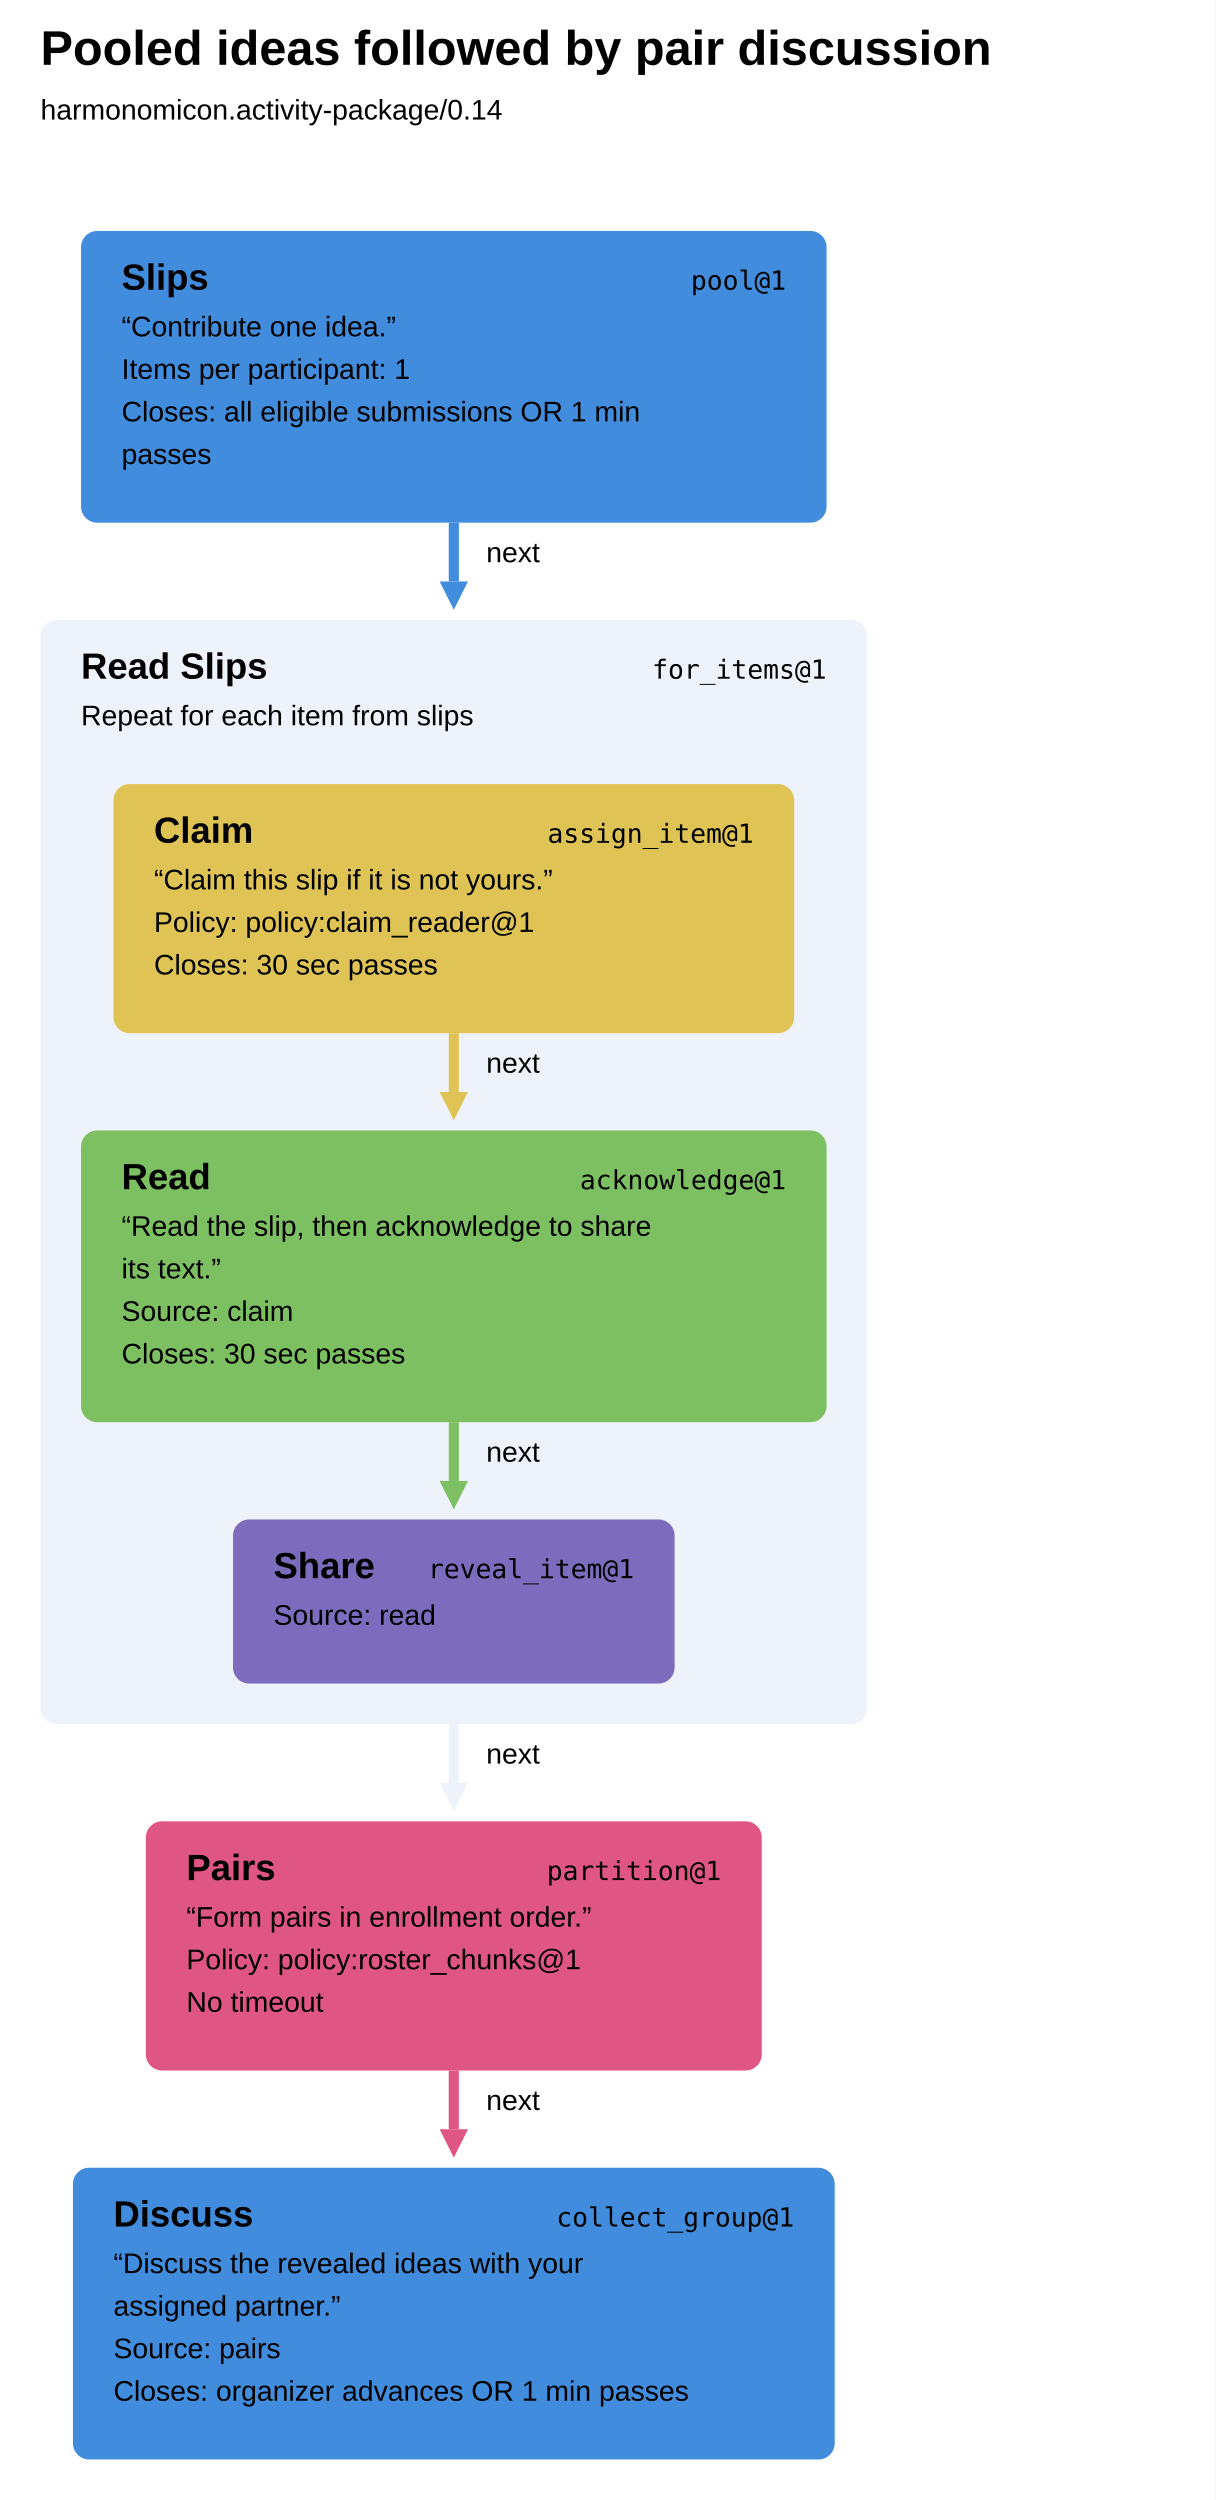
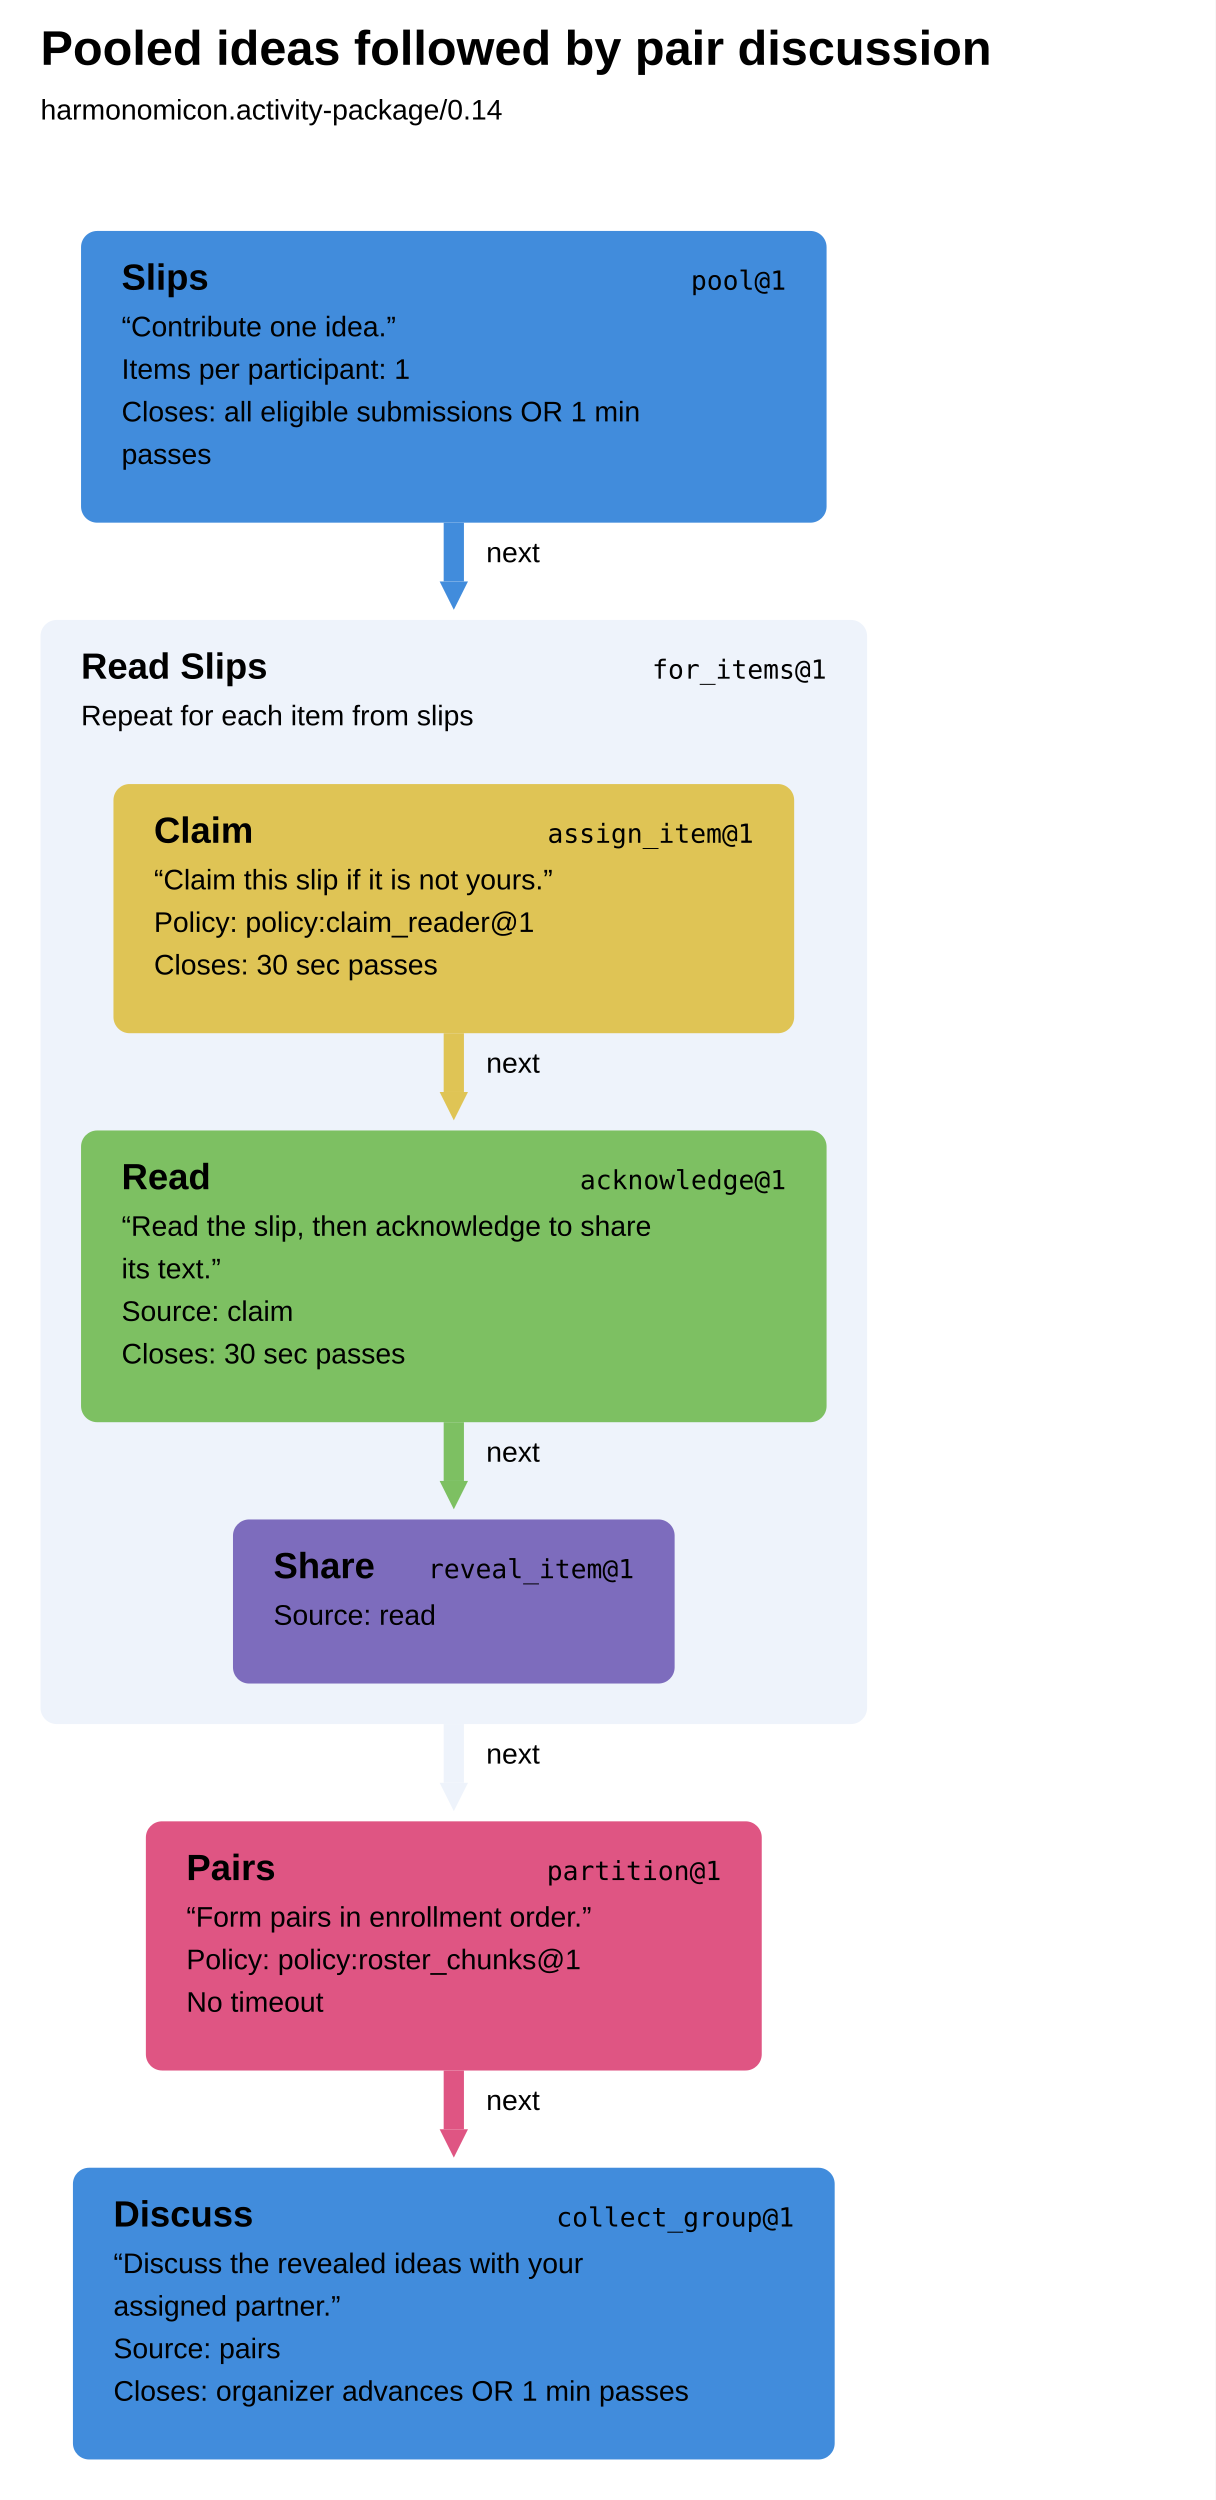
<svg xmlns="http://www.w3.org/2000/svg" width="600" height="1234" viewBox="0 0 600 1234" aria-label="Pooled ideas followed by pair discussion runbook" style="font-family:Arial,sans-serif;fill:black">
  <defs>
    <marker id="arrow-0" markerUnits="userSpaceOnUse" markerWidth="14" markerHeight="14" refX="0" refY="7" orient="auto">
      <path d="M0 0L14 7L0 14Z" fill="#418cdc" />
    </marker>
    <marker id="arrow-1" markerUnits="userSpaceOnUse" markerWidth="14" markerHeight="14" refX="0" refY="7" orient="auto">
      <path d="M0 0L14 7L0 14Z" fill="#dfc455" />
    </marker>
    <marker id="arrow-2" markerUnits="userSpaceOnUse" markerWidth="14" markerHeight="14" refX="0" refY="7" orient="auto">
      <path d="M0 0L14 7L0 14Z" fill="#7dc062" />
    </marker>
    <marker id="arrow-3" markerUnits="userSpaceOnUse" markerWidth="14" markerHeight="14" refX="0" refY="7" orient="auto">
      <path d="M0 0L14 7L0 14Z" fill="#eef3fb" />
    </marker>
    <marker id="arrow-4" markerUnits="userSpaceOnUse" markerWidth="14" markerHeight="14" refX="0" refY="7" orient="auto">
      <path d="M0 0L14 7L0 14Z" fill="#df5583" />
    </marker>
  </defs>
  <rect width="100%" height="100%" fill="white" />
  <text x="20" y="32" font-size="24" font-weight="700">Pooled ideas followed by pair discussion</text>
  <text x="20" y="59" font-size="14">harmonomicon.activity-package/0.14</text>
  <g data-step="slips" tabindex="0" role="button" aria-label="slips pool@1">
    <rect x="40" y="114" width="368" height="144" rx="8" fill="#418cdc" />
    <text x="60" y="143" font-weight="700" font-size="18">Slips</text>
    <text x="388" y="143" text-anchor="end" font-family="ui-monospace, SFMono-Regular, Menlo, Consolas, monospace" font-size="13">pool@1</text>
    <text x="60" y="166" font-size="14">“Contribute one idea.”</text>
    <text x="60" y="187" font-size="14">Items per participant: 1</text>
    <text x="60" y="208" font-size="14">Closes: all eligible submissions OR 1 min</text>
    <text x="60" y="229" font-size="14">passes</text>
  </g>
  <g data-step="read_slips" tabindex="0" role="button" aria-label="read_slips for_items@1">
    <rect x="20" y="306" width="408" height="545" rx="8" fill="#eef3fb" />
    <text x="40" y="335" font-weight="700" font-size="18">Read Slips</text>
    <text x="408" y="335" text-anchor="end" font-family="ui-monospace, SFMono-Regular, Menlo, Consolas, monospace" font-size="13">for_items@1</text>
    <text x="40" y="358" font-size="14">Repeat for each item from slips</text>
  </g>
  <g data-step="claim" tabindex="0" role="button" aria-label="claim assign_item@1">
    <rect x="56" y="387" width="336" height="123" rx="8" fill="#dfc455" />
    <text x="76" y="416" font-weight="700" font-size="18">Claim</text>
    <text x="372" y="416" text-anchor="end" font-family="ui-monospace, SFMono-Regular, Menlo, Consolas, monospace" font-size="13">assign_item@1</text>
    <text x="76" y="439" font-size="14">“Claim this slip if it is not yours.”</text>
    <text x="76" y="460" font-size="14">Policy: policy:claim_reader@1</text>
    <text x="76" y="481" font-size="14">Closes: 30 sec passes</text>
  </g>
  <g data-step="read" tabindex="0" role="button" aria-label="read acknowledge@1">
    <rect x="40" y="558" width="368" height="144" rx="8" fill="#7dc062" />
    <text x="60" y="587" font-weight="700" font-size="18">Read</text>
    <text x="388" y="587" text-anchor="end" font-family="ui-monospace, SFMono-Regular, Menlo, Consolas, monospace" font-size="13">acknowledge@1</text>
    <text x="60" y="610" font-size="14">“Read the slip, then acknowledge to share</text>
    <text x="60" y="631" font-size="14">its text.”</text>
    <text x="60" y="652" font-size="14">Source: claim</text>
    <text x="60" y="673" font-size="14">Closes: 30 sec passes</text>
  </g>
  <g data-step="share" tabindex="0" role="button" aria-label="share reveal_item@1">
    <rect x="115" y="750" width="218" height="81" rx="8" fill="#7d6cbd" />
    <text x="135" y="779" font-weight="700" font-size="18">Share</text>
    <text x="313" y="779" text-anchor="end" font-family="ui-monospace, SFMono-Regular, Menlo, Consolas, monospace" font-size="13">reveal_item@1</text>
    <text x="135" y="802" font-size="14">Source: read</text>
  </g>
  <g data-step="pairs" tabindex="0" role="button" aria-label="pairs partition@1">
    <rect x="72" y="899" width="304" height="123" rx="8" fill="#df5583" />
    <text x="92" y="928" font-weight="700" font-size="18">Pairs</text>
    <text x="356" y="928" text-anchor="end" font-family="ui-monospace, SFMono-Regular, Menlo, Consolas, monospace" font-size="13">partition@1</text>
    <text x="92" y="951" font-size="14">“Form pairs in enrollment order.”</text>
    <text x="92" y="972" font-size="14">Policy: policy:roster_chunks@1</text>
    <text x="92" y="993" font-size="14">No timeout</text>
  </g>
  <g data-step="discuss" tabindex="0" role="button" aria-label="discuss collect_group@1">
    <rect x="36" y="1070" width="376" height="144" rx="8" fill="#418cdc" />
    <text x="56" y="1099" font-weight="700" font-size="18">Discuss</text>
    <text x="392" y="1099" text-anchor="end" font-family="ui-monospace, SFMono-Regular, Menlo, Consolas, monospace" font-size="13">collect_group@1</text>
    <text x="56" y="1122" font-size="14">“Discuss the revealed ideas with your</text>
    <text x="56" y="1143" font-size="14">assigned partner.”</text>
    <text x="56" y="1164" font-size="14">Source: pairs</text>
    <text x="56" y="1185" font-size="14">Closes: organizer advances OR 1 min passes</text>
  </g>
-   <path d="M 224 258 L 224 287" fill="none" stroke="#418cdc" stroke-width="5" marker-end="url(#arrow-0)" />
+   <path d="M 224 258 L 224 287" fill="none" stroke="#418cdc" stroke-width="10" marker-end="url(#arrow-0)" />
  <text x="240" y="277.5" font-size="14">next</text>
-   <path d="M 224 510 L 224 539" fill="none" stroke="#dfc455" stroke-width="5" marker-end="url(#arrow-1)" />
+   <path d="M 224 510 L 224 539" fill="none" stroke="#dfc455" stroke-width="10" marker-end="url(#arrow-1)" />
  <text x="240" y="529.5" font-size="14">next</text>
-   <path d="M 224 702 L 224 731" fill="none" stroke="#7dc062" stroke-width="5" marker-end="url(#arrow-2)" />
+   <path d="M 224 702 L 224 731" fill="none" stroke="#7dc062" stroke-width="10" marker-end="url(#arrow-2)" />
  <text x="240" y="721.5" font-size="14">next</text>
-   <path d="M 224 851 L 224 880" fill="none" stroke="#eef3fb" stroke-width="5" marker-end="url(#arrow-3)" />
+   <path d="M 224 851 L 224 880" fill="none" stroke="#eef3fb" stroke-width="10" marker-end="url(#arrow-3)" />
  <text x="240" y="870.5" font-size="14">next</text>
-   <path d="M 224 1022 L 224 1051" fill="none" stroke="#df5583" stroke-width="5" marker-end="url(#arrow-4)" />
+   <path d="M 224 1022 L 224 1051" fill="none" stroke="#df5583" stroke-width="10" marker-end="url(#arrow-4)" />
  <text x="240" y="1041.5" font-size="14">next</text>
</svg>
